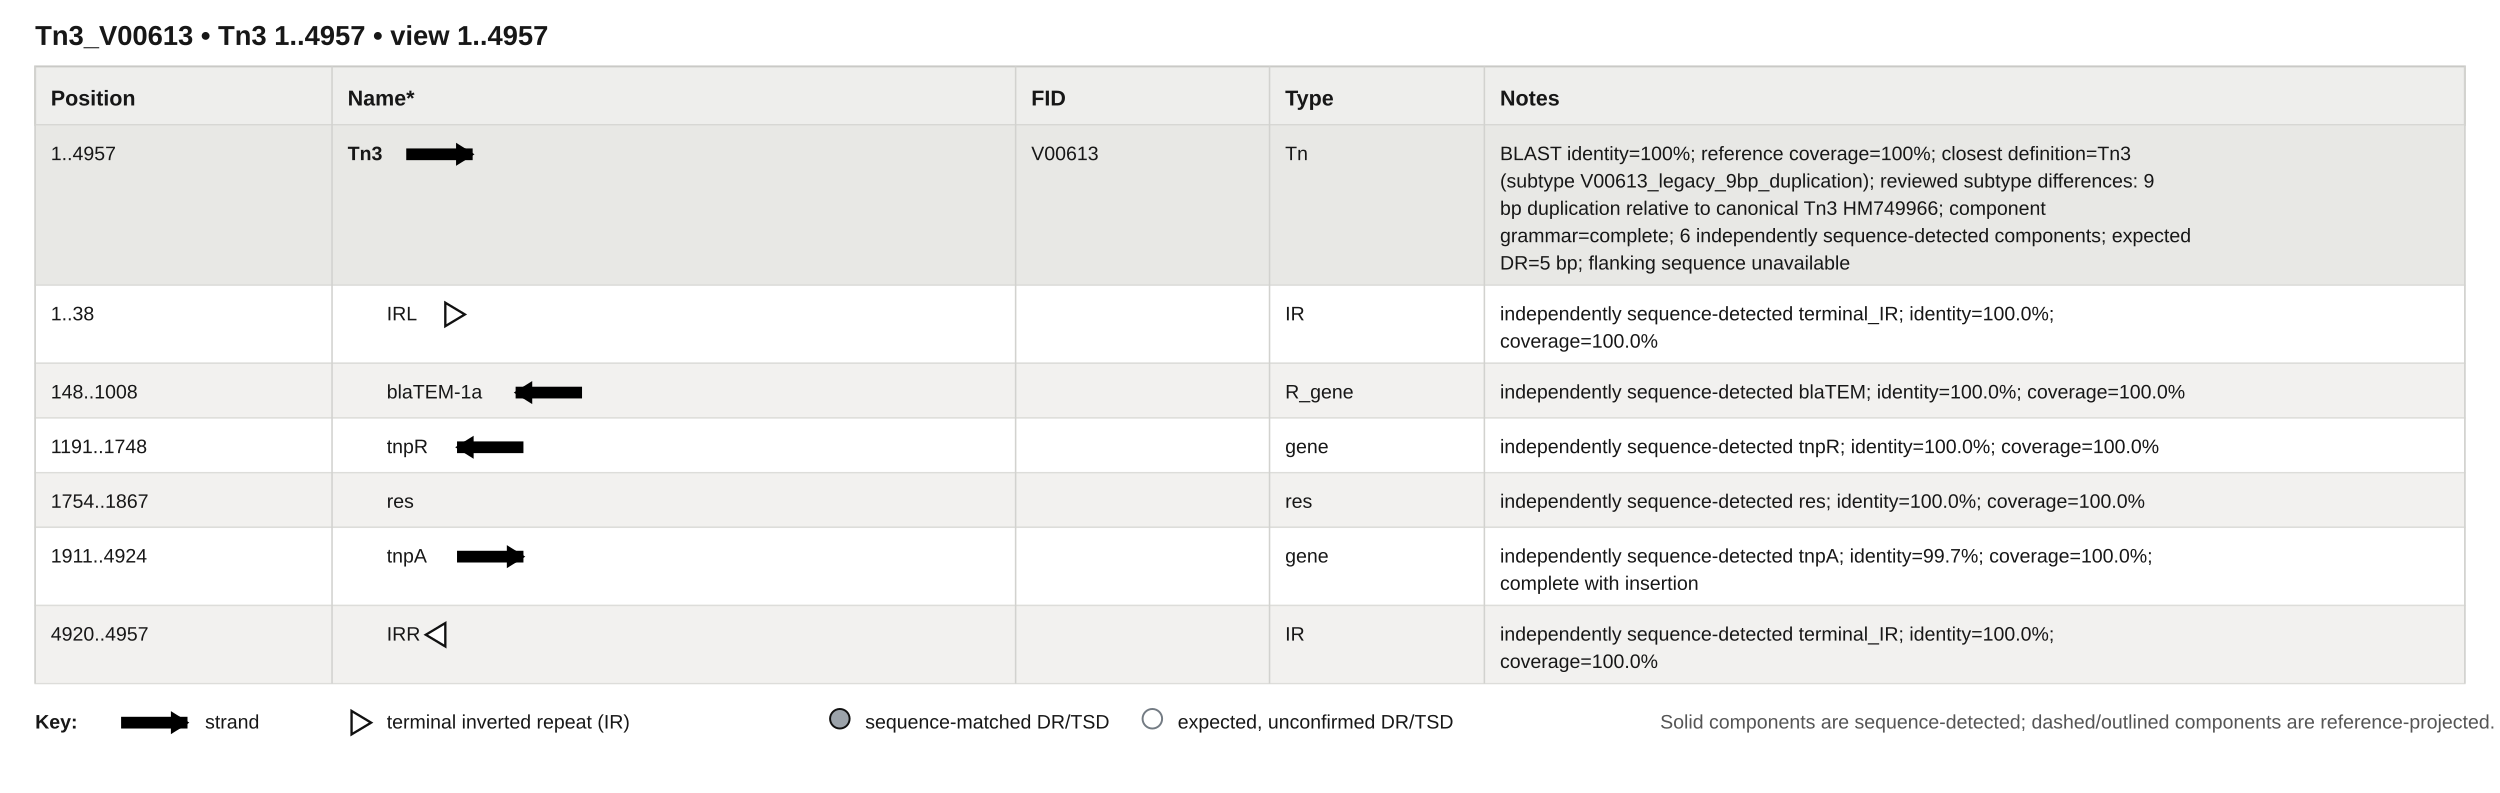
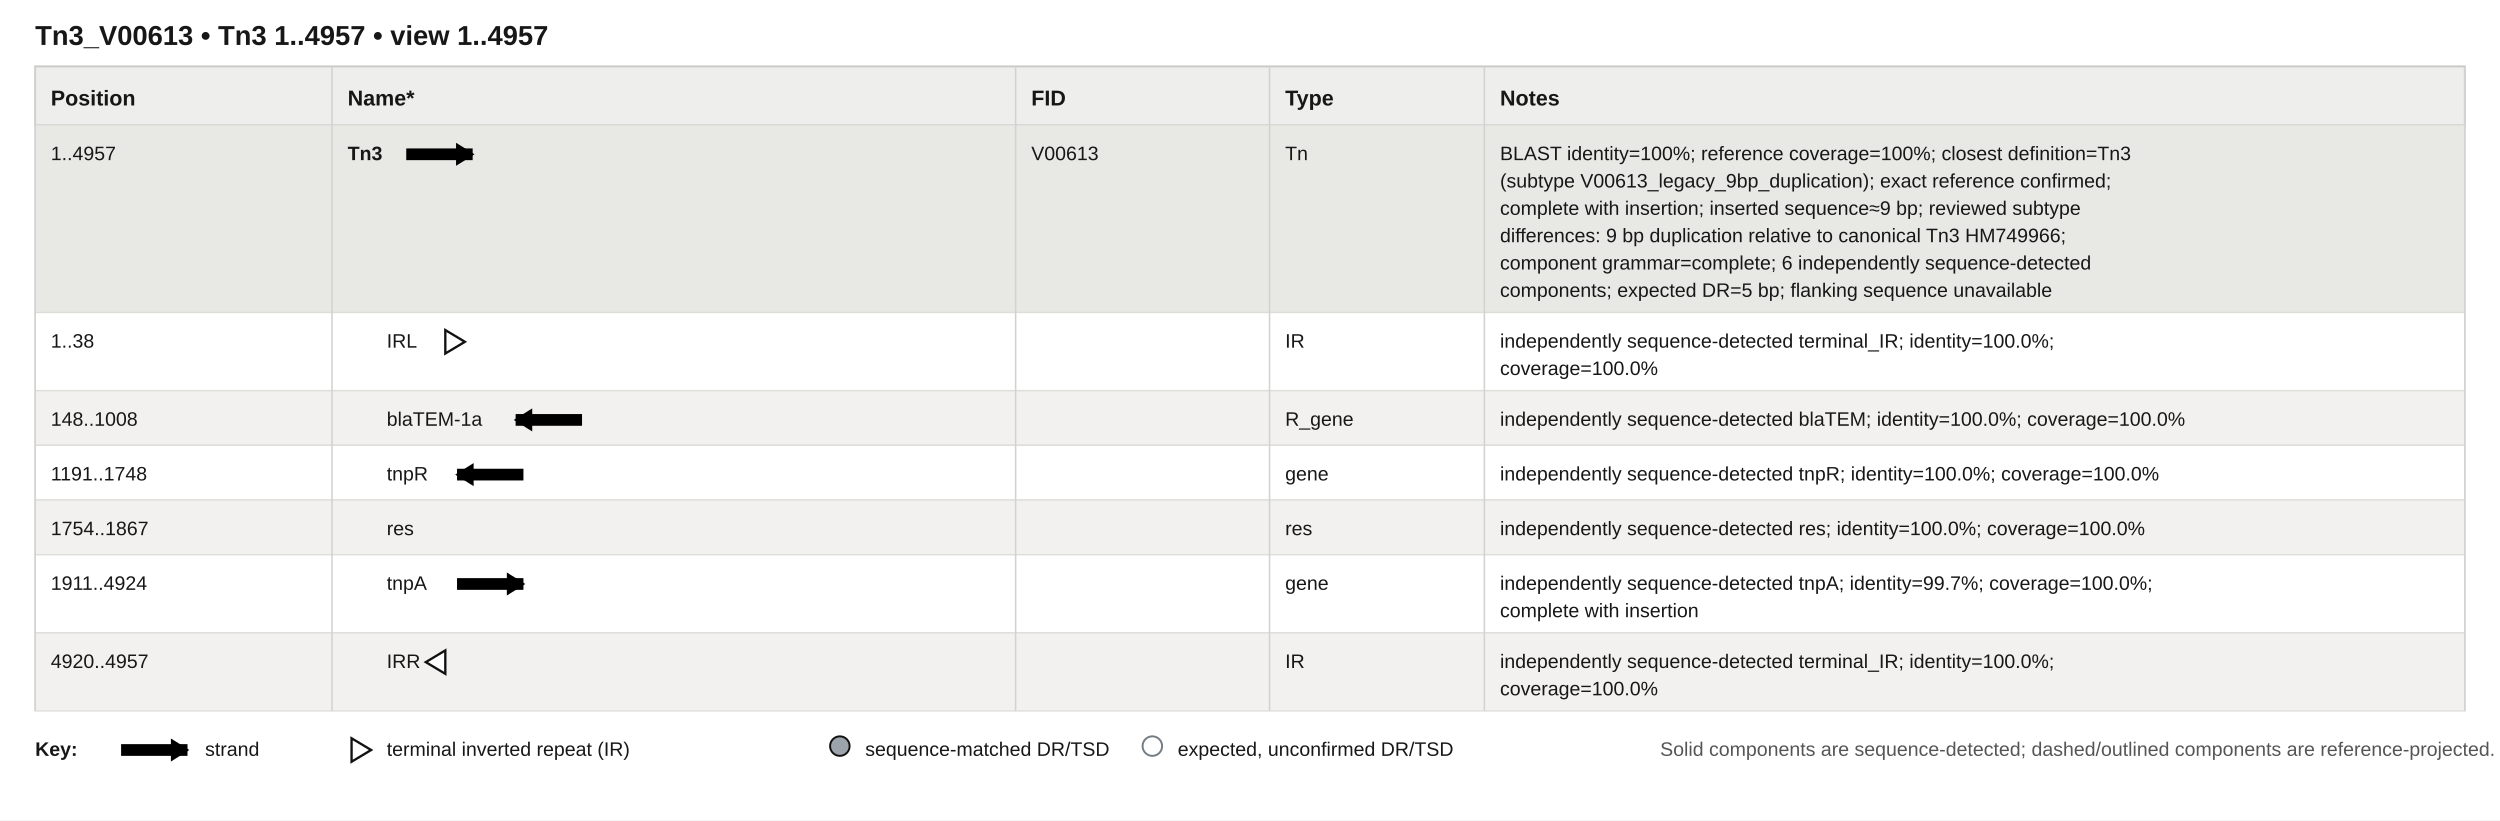
- <svg xmlns="http://www.w3.org/2000/svg" width="1280" height="406" style="background:#fff;font-family:Arial,Helvetica,sans-serif">
-   <rect x="0" y="0" width="1280" height="406" fill="#fff" />
+ <svg xmlns="http://www.w3.org/2000/svg" width="1280" height="420" style="background:#fff;font-family:Arial,Helvetica,sans-serif">
+   <rect x="0" y="0" width="1280" height="420" fill="#fff" />
  <text x="18.0" y="23.0" font-size="14" font-weight="bold" text-anchor="start" fill="#171717">Tn3_V00613 • Tn3 1..4957 • view 1..4957</text>
  <rect x="18" y="34" width="1244" height="30" fill="#eeeeec" stroke="#c9c9c6" />
  <text x="26.0" y="54.0" font-size="11" font-weight="bold" text-anchor="start" fill="#171717">Position</text>
  <text x="178.0" y="54.0" font-size="11" font-weight="bold" text-anchor="start" fill="#171717">Name*</text>
  <text x="528.0" y="54.0" font-size="11" font-weight="bold" text-anchor="start" fill="#171717">FID</text>
  <text x="658.0" y="54.0" font-size="11" font-weight="bold" text-anchor="start" fill="#171717">Type</text>
  <text x="768.0" y="54.0" font-size="11" font-weight="bold" text-anchor="start" fill="#171717">Notes</text>
-   <rect x="18" y="64" width="1244" height="82" fill="#e8e8e5" stroke="#ddddda" stroke-width="0.7" />
+   <rect x="18" y="64" width="1244" height="96" fill="#e8e8e5" stroke="#ddddda" stroke-width="0.7" />
  <text x="26.0" y="82.0" font-size="10" font-weight="normal" text-anchor="start" fill="#171717">1..4957</text>
  <text x="178.0" y="82.0" font-size="10" font-weight="bold" text-anchor="start" fill="#171717">Tn3</text>
  <line x1="208.0" y1="79.0" x2="242.0" y2="79.0" stroke="#000" stroke-width="6" />
  <polygon points="242.0,79.0 234.0,74.0 234.0,84.0" fill="#000000" stroke="#000" />
  <text x="528.0" y="82.0" font-size="10" font-weight="normal" text-anchor="start" fill="#171717">V00613</text>
  <text x="658.0" y="82.0" font-size="10" font-weight="normal" text-anchor="start" fill="#171717">Tn</text>
  <text x="768.0" y="82.0" font-size="10" font-weight="normal" text-anchor="start" fill="#171717">BLAST identity=100%; reference coverage=100%; closest definition=Tn3</text>
-   <text x="768.0" y="96.0" font-size="10" font-weight="normal" text-anchor="start" fill="#171717">(subtype V00613_legacy_9bp_duplication); reviewed subtype differences: 9</text>
-   <text x="768.0" y="110.0" font-size="10" font-weight="normal" text-anchor="start" fill="#171717">bp duplication relative to canonical Tn3 HM749966; component</text>
-   <text x="768.0" y="124.0" font-size="10" font-weight="normal" text-anchor="start" fill="#171717">grammar=complete; 6 independently sequence-detected components; expected</text>
-   <text x="768.0" y="138.0" font-size="10" font-weight="normal" text-anchor="start" fill="#171717">DR=5 bp; flanking sequence unavailable</text>
-   <rect x="18" y="146" width="1244" height="40" fill="#ffffff" stroke="#ddddda" stroke-width="0.7" />
-   <text x="26.0" y="164.0" font-size="10" font-weight="normal" text-anchor="start" fill="#171717">1..38</text>
-   <text x="198.0" y="164.0" font-size="10" font-weight="normal" text-anchor="start" fill="#171717">IRL</text>
-   <polygon points="228.0,155.0 238.0,161.0 228.0,167.0" fill="#fff" stroke="#111" stroke-width="1.2" />
-   <text x="528.0" y="164.0" font-size="10" font-weight="normal" text-anchor="start" fill="#171717" />
-   <text x="658.0" y="164.0" font-size="10" font-weight="normal" text-anchor="start" fill="#171717">IR</text>
-   <text x="768.0" y="164.0" font-size="10" font-weight="normal" text-anchor="start" fill="#171717">independently sequence-detected terminal_IR; identity=100.0%;</text>
-   <text x="768.0" y="178.0" font-size="10" font-weight="normal" text-anchor="start" fill="#171717">coverage=100.0%</text>
-   <rect x="18" y="186" width="1244" height="28" fill="#f2f1ef" stroke="#ddddda" stroke-width="0.7" />
-   <text x="26.0" y="204.0" font-size="10" font-weight="normal" text-anchor="start" fill="#171717">148..1008</text>
-   <text x="198.0" y="204.0" font-size="10" font-weight="normal" text-anchor="start" fill="#171717">blaTEM-1a</text>
-   <line x1="298.0" y1="201.0" x2="264.0" y2="201.0" stroke="#000" stroke-width="6" />
-   <polygon points="264.0,201.0 272.0,196.0 272.0,206.0" fill="#000000" stroke="#000" />
-   <text x="528.0" y="204.0" font-size="10" font-weight="normal" text-anchor="start" fill="#171717" />
-   <text x="658.0" y="204.0" font-size="10" font-weight="normal" text-anchor="start" fill="#171717">R_gene</text>
-   <text x="768.0" y="204.0" font-size="10" font-weight="normal" text-anchor="start" fill="#171717">independently sequence-detected blaTEM; identity=100.0%; coverage=100.0%</text>
-   <rect x="18" y="214" width="1244" height="28" fill="#ffffff" stroke="#ddddda" stroke-width="0.7" />
-   <text x="26.0" y="232.0" font-size="10" font-weight="normal" text-anchor="start" fill="#171717">1191..1748</text>
-   <text x="198.0" y="232.0" font-size="10" font-weight="normal" text-anchor="start" fill="#171717">tnpR</text>
-   <line x1="268.0" y1="229.0" x2="234.0" y2="229.0" stroke="#000" stroke-width="6" />
-   <polygon points="234.0,229.0 242.0,224.0 242.0,234.0" fill="#000000" stroke="#000" />
-   <text x="528.0" y="232.0" font-size="10" font-weight="normal" text-anchor="start" fill="#171717" />
-   <text x="658.0" y="232.0" font-size="10" font-weight="normal" text-anchor="start" fill="#171717">gene</text>
-   <text x="768.0" y="232.0" font-size="10" font-weight="normal" text-anchor="start" fill="#171717">independently sequence-detected tnpR; identity=100.0%; coverage=100.0%</text>
-   <rect x="18" y="242" width="1244" height="28" fill="#f2f1ef" stroke="#ddddda" stroke-width="0.7" />
-   <text x="26.0" y="260.0" font-size="10" font-weight="normal" text-anchor="start" fill="#171717">1754..1867</text>
-   <text x="198.0" y="260.0" font-size="10" font-weight="normal" text-anchor="start" fill="#171717">res</text>
-   <text x="528.0" y="260.0" font-size="10" font-weight="normal" text-anchor="start" fill="#171717" />
-   <text x="658.0" y="260.0" font-size="10" font-weight="normal" text-anchor="start" fill="#171717">res</text>
-   <text x="768.0" y="260.0" font-size="10" font-weight="normal" text-anchor="start" fill="#171717">independently sequence-detected res; identity=100.0%; coverage=100.0%</text>
-   <rect x="18" y="270" width="1244" height="40" fill="#ffffff" stroke="#ddddda" stroke-width="0.7" />
-   <text x="26.0" y="288.0" font-size="10" font-weight="normal" text-anchor="start" fill="#171717">1911..4924</text>
-   <text x="198.0" y="288.0" font-size="10" font-weight="normal" text-anchor="start" fill="#171717">tnpA</text>
-   <line x1="234.0" y1="285.0" x2="268.0" y2="285.0" stroke="#000" stroke-width="6" />
-   <polygon points="268.0,285.0 260.0,280.0 260.0,290.0" fill="#000000" stroke="#000" />
-   <text x="528.0" y="288.0" font-size="10" font-weight="normal" text-anchor="start" fill="#171717" />
-   <text x="658.0" y="288.0" font-size="10" font-weight="normal" text-anchor="start" fill="#171717">gene</text>
-   <text x="768.0" y="288.0" font-size="10" font-weight="normal" text-anchor="start" fill="#171717">independently sequence-detected tnpA; identity=99.7%; coverage=100.0%;</text>
-   <text x="768.0" y="302.0" font-size="10" font-weight="normal" text-anchor="start" fill="#171717">complete with insertion</text>
-   <rect x="18" y="310" width="1244" height="40" fill="#f2f1ef" stroke="#ddddda" stroke-width="0.7" />
-   <text x="26.0" y="328.0" font-size="10" font-weight="normal" text-anchor="start" fill="#171717">4920..4957</text>
-   <text x="198.0" y="328.0" font-size="10" font-weight="normal" text-anchor="start" fill="#171717">IRR</text>
-   <polygon points="228.0,319.0 218.0,325.0 228.0,331.0" fill="#fff" stroke="#111" stroke-width="1.2" />
-   <text x="528.0" y="328.0" font-size="10" font-weight="normal" text-anchor="start" fill="#171717" />
-   <text x="658.0" y="328.0" font-size="10" font-weight="normal" text-anchor="start" fill="#171717">IR</text>
-   <text x="768.0" y="328.0" font-size="10" font-weight="normal" text-anchor="start" fill="#171717">independently sequence-detected terminal_IR; identity=100.0%;</text>
-   <text x="768.0" y="342.0" font-size="10" font-weight="normal" text-anchor="start" fill="#171717">coverage=100.0%</text>
-   <line x1="18" y1="34" x2="18" y2="350" stroke="#d2d2cf" stroke-width="0.8" />
-   <line x1="170" y1="34" x2="170" y2="350" stroke="#d2d2cf" stroke-width="0.8" />
-   <line x1="520" y1="34" x2="520" y2="350" stroke="#d2d2cf" stroke-width="0.8" />
-   <line x1="650" y1="34" x2="650" y2="350" stroke="#d2d2cf" stroke-width="0.8" />
-   <line x1="760" y1="34" x2="760" y2="350" stroke="#d2d2cf" stroke-width="0.8" />
-   <line x1="1262" y1="34" x2="1262" y2="350" stroke="#d2d2cf" stroke-width="0.8" />
-   <text x="18.0" y="373.0" font-size="10" font-weight="bold" text-anchor="start" fill="#171717">Key:</text>
-   <line x1="62.0" y1="370.0" x2="96.0" y2="370.0" stroke="#000" stroke-width="6" />
-   <polygon points="96.0,370.0 88.0,365.0 88.0,375.0" fill="#000000" stroke="#000" />
-   <text x="105.0" y="373.0" font-size="10" font-weight="normal" text-anchor="start" fill="#171717">strand</text>
-   <polygon points="180.0,364.0 190.0,370.0 180.0,376.0" fill="#fff" stroke="#111" stroke-width="1.2" />
-   <text x="198.0" y="373.0" font-size="10" font-weight="normal" text-anchor="start" fill="#171717">terminal inverted repeat (IR)</text>
-   <circle cx="430" cy="368" r="5" fill="#9ca3aa" stroke="#111" />
-   <text x="443.0" y="373.0" font-size="10" font-weight="normal" text-anchor="start" fill="#171717">sequence-matched DR/TSD</text>
-   <circle cx="590" cy="368" r="5" fill="#fff" stroke="#737b83" />
-   <text x="603.0" y="373.0" font-size="10" font-weight="normal" text-anchor="start" fill="#171717">expected, unconfirmed DR/TSD</text>
-   <text x="850.0" y="373.0" font-size="10" font-weight="normal" text-anchor="start" fill="#555555">Solid components are sequence-detected; dashed/outlined components are reference-projected.</text>
+   <text x="768.0" y="96.0" font-size="10" font-weight="normal" text-anchor="start" fill="#171717">(subtype V00613_legacy_9bp_duplication); exact reference confirmed;</text>
+   <text x="768.0" y="110.0" font-size="10" font-weight="normal" text-anchor="start" fill="#171717">complete with insertion; inserted sequence≈9 bp; reviewed subtype</text>
+   <text x="768.0" y="124.0" font-size="10" font-weight="normal" text-anchor="start" fill="#171717">differences: 9 bp duplication relative to canonical Tn3 HM749966;</text>
+   <text x="768.0" y="138.0" font-size="10" font-weight="normal" text-anchor="start" fill="#171717">component grammar=complete; 6 independently sequence-detected</text>
+   <text x="768.0" y="152.0" font-size="10" font-weight="normal" text-anchor="start" fill="#171717">components; expected DR=5 bp; flanking sequence unavailable</text>
+   <rect x="18" y="160" width="1244" height="40" fill="#ffffff" stroke="#ddddda" stroke-width="0.7" />
+   <text x="26.0" y="178.0" font-size="10" font-weight="normal" text-anchor="start" fill="#171717">1..38</text>
+   <text x="198.0" y="178.0" font-size="10" font-weight="normal" text-anchor="start" fill="#171717">IRL</text>
+   <polygon points="228.0,169.0 238.0,175.0 228.0,181.0" fill="#fff" stroke="#111" stroke-width="1.2" />
+   <text x="528.0" y="178.0" font-size="10" font-weight="normal" text-anchor="start" fill="#171717" />
+   <text x="658.0" y="178.0" font-size="10" font-weight="normal" text-anchor="start" fill="#171717">IR</text>
+   <text x="768.0" y="178.0" font-size="10" font-weight="normal" text-anchor="start" fill="#171717">independently sequence-detected terminal_IR; identity=100.0%;</text>
+   <text x="768.0" y="192.0" font-size="10" font-weight="normal" text-anchor="start" fill="#171717">coverage=100.0%</text>
+   <rect x="18" y="200" width="1244" height="28" fill="#f2f1ef" stroke="#ddddda" stroke-width="0.7" />
+   <text x="26.0" y="218.0" font-size="10" font-weight="normal" text-anchor="start" fill="#171717">148..1008</text>
+   <text x="198.0" y="218.0" font-size="10" font-weight="normal" text-anchor="start" fill="#171717">blaTEM-1a</text>
+   <line x1="298.0" y1="215.0" x2="264.0" y2="215.0" stroke="#000" stroke-width="6" />
+   <polygon points="264.0,215.0 272.0,210.0 272.0,220.0" fill="#000000" stroke="#000" />
+   <text x="528.0" y="218.0" font-size="10" font-weight="normal" text-anchor="start" fill="#171717" />
+   <text x="658.0" y="218.0" font-size="10" font-weight="normal" text-anchor="start" fill="#171717">R_gene</text>
+   <text x="768.0" y="218.0" font-size="10" font-weight="normal" text-anchor="start" fill="#171717">independently sequence-detected blaTEM; identity=100.0%; coverage=100.0%</text>
+   <rect x="18" y="228" width="1244" height="28" fill="#ffffff" stroke="#ddddda" stroke-width="0.7" />
+   <text x="26.0" y="246.0" font-size="10" font-weight="normal" text-anchor="start" fill="#171717">1191..1748</text>
+   <text x="198.0" y="246.0" font-size="10" font-weight="normal" text-anchor="start" fill="#171717">tnpR</text>
+   <line x1="268.0" y1="243.0" x2="234.0" y2="243.0" stroke="#000" stroke-width="6" />
+   <polygon points="234.0,243.0 242.0,238.0 242.0,248.0" fill="#000000" stroke="#000" />
+   <text x="528.0" y="246.0" font-size="10" font-weight="normal" text-anchor="start" fill="#171717" />
+   <text x="658.0" y="246.0" font-size="10" font-weight="normal" text-anchor="start" fill="#171717">gene</text>
+   <text x="768.0" y="246.0" font-size="10" font-weight="normal" text-anchor="start" fill="#171717">independently sequence-detected tnpR; identity=100.0%; coverage=100.0%</text>
+   <rect x="18" y="256" width="1244" height="28" fill="#f2f1ef" stroke="#ddddda" stroke-width="0.7" />
+   <text x="26.0" y="274.0" font-size="10" font-weight="normal" text-anchor="start" fill="#171717">1754..1867</text>
+   <text x="198.0" y="274.0" font-size="10" font-weight="normal" text-anchor="start" fill="#171717">res</text>
+   <text x="528.0" y="274.0" font-size="10" font-weight="normal" text-anchor="start" fill="#171717" />
+   <text x="658.0" y="274.0" font-size="10" font-weight="normal" text-anchor="start" fill="#171717">res</text>
+   <text x="768.0" y="274.0" font-size="10" font-weight="normal" text-anchor="start" fill="#171717">independently sequence-detected res; identity=100.0%; coverage=100.0%</text>
+   <rect x="18" y="284" width="1244" height="40" fill="#ffffff" stroke="#ddddda" stroke-width="0.7" />
+   <text x="26.0" y="302.0" font-size="10" font-weight="normal" text-anchor="start" fill="#171717">1911..4924</text>
+   <text x="198.0" y="302.0" font-size="10" font-weight="normal" text-anchor="start" fill="#171717">tnpA</text>
+   <line x1="234.0" y1="299.0" x2="268.0" y2="299.0" stroke="#000" stroke-width="6" />
+   <polygon points="268.0,299.0 260.0,294.0 260.0,304.0" fill="#000000" stroke="#000" />
+   <text x="528.0" y="302.0" font-size="10" font-weight="normal" text-anchor="start" fill="#171717" />
+   <text x="658.0" y="302.0" font-size="10" font-weight="normal" text-anchor="start" fill="#171717">gene</text>
+   <text x="768.0" y="302.0" font-size="10" font-weight="normal" text-anchor="start" fill="#171717">independently sequence-detected tnpA; identity=99.7%; coverage=100.0%;</text>
+   <text x="768.0" y="316.0" font-size="10" font-weight="normal" text-anchor="start" fill="#171717">complete with insertion</text>
+   <rect x="18" y="324" width="1244" height="40" fill="#f2f1ef" stroke="#ddddda" stroke-width="0.7" />
+   <text x="26.0" y="342.0" font-size="10" font-weight="normal" text-anchor="start" fill="#171717">4920..4957</text>
+   <text x="198.0" y="342.0" font-size="10" font-weight="normal" text-anchor="start" fill="#171717">IRR</text>
+   <polygon points="228.0,333.0 218.0,339.0 228.0,345.0" fill="#fff" stroke="#111" stroke-width="1.2" />
+   <text x="528.0" y="342.0" font-size="10" font-weight="normal" text-anchor="start" fill="#171717" />
+   <text x="658.0" y="342.0" font-size="10" font-weight="normal" text-anchor="start" fill="#171717">IR</text>
+   <text x="768.0" y="342.0" font-size="10" font-weight="normal" text-anchor="start" fill="#171717">independently sequence-detected terminal_IR; identity=100.0%;</text>
+   <text x="768.0" y="356.0" font-size="10" font-weight="normal" text-anchor="start" fill="#171717">coverage=100.0%</text>
+   <line x1="18" y1="34" x2="18" y2="364" stroke="#d2d2cf" stroke-width="0.8" />
+   <line x1="170" y1="34" x2="170" y2="364" stroke="#d2d2cf" stroke-width="0.8" />
+   <line x1="520" y1="34" x2="520" y2="364" stroke="#d2d2cf" stroke-width="0.8" />
+   <line x1="650" y1="34" x2="650" y2="364" stroke="#d2d2cf" stroke-width="0.8" />
+   <line x1="760" y1="34" x2="760" y2="364" stroke="#d2d2cf" stroke-width="0.8" />
+   <line x1="1262" y1="34" x2="1262" y2="364" stroke="#d2d2cf" stroke-width="0.8" />
+   <text x="18.0" y="387.0" font-size="10" font-weight="bold" text-anchor="start" fill="#171717">Key:</text>
+   <line x1="62.0" y1="384.0" x2="96.0" y2="384.0" stroke="#000" stroke-width="6" />
+   <polygon points="96.0,384.0 88.0,379.0 88.0,389.0" fill="#000000" stroke="#000" />
+   <text x="105.0" y="387.0" font-size="10" font-weight="normal" text-anchor="start" fill="#171717">strand</text>
+   <polygon points="180.0,378.0 190.0,384.0 180.0,390.0" fill="#fff" stroke="#111" stroke-width="1.2" />
+   <text x="198.0" y="387.0" font-size="10" font-weight="normal" text-anchor="start" fill="#171717">terminal inverted repeat (IR)</text>
+   <circle cx="430" cy="382" r="5" fill="#9ca3aa" stroke="#111" />
+   <text x="443.0" y="387.0" font-size="10" font-weight="normal" text-anchor="start" fill="#171717">sequence-matched DR/TSD</text>
+   <circle cx="590" cy="382" r="5" fill="#fff" stroke="#737b83" />
+   <text x="603.0" y="387.0" font-size="10" font-weight="normal" text-anchor="start" fill="#171717">expected, unconfirmed DR/TSD</text>
+   <text x="850.0" y="387.0" font-size="10" font-weight="normal" text-anchor="start" fill="#555555">Solid components are sequence-detected; dashed/outlined components are reference-projected.</text>
</svg>
